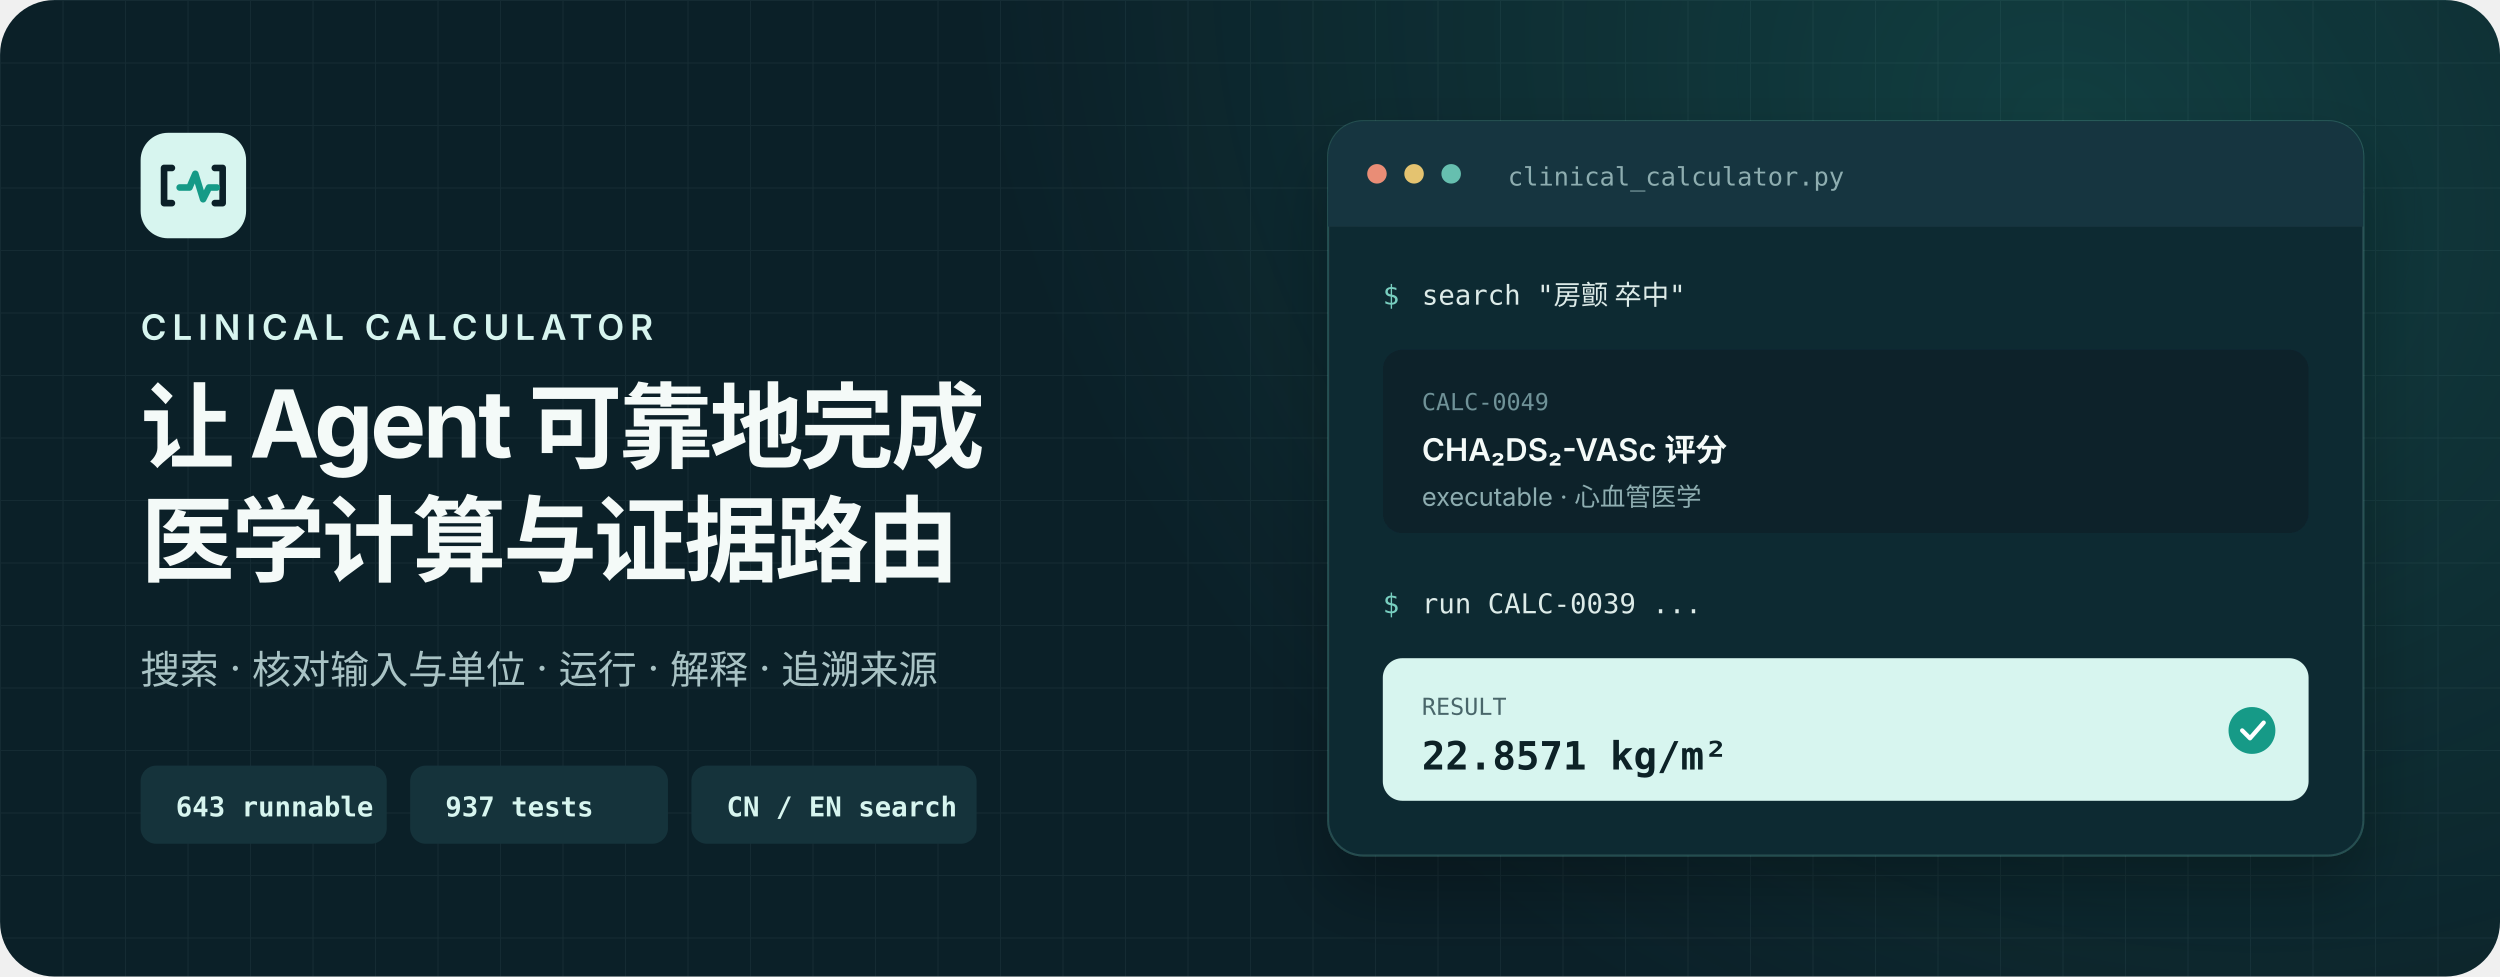
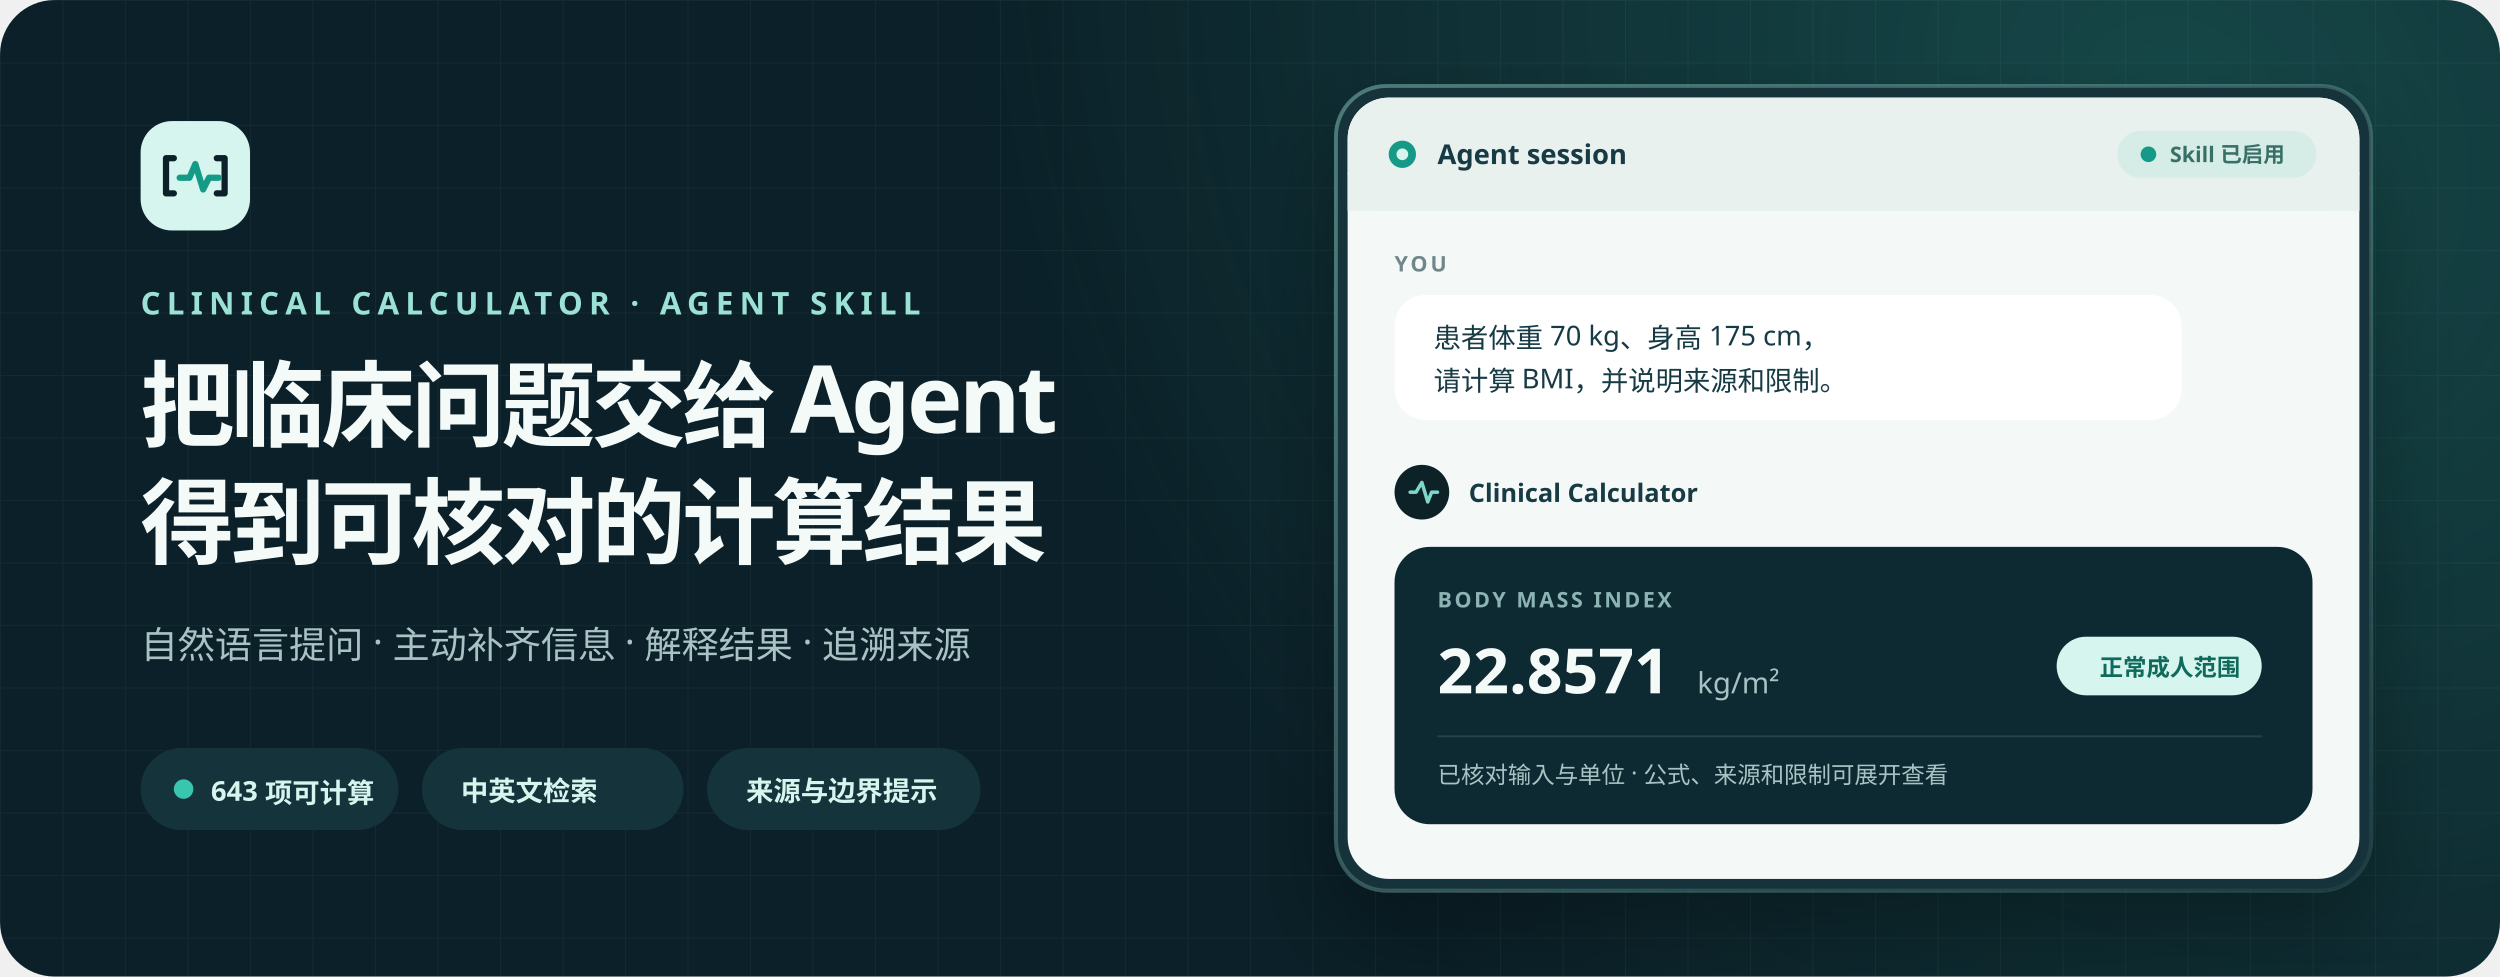
<svg xmlns="http://www.w3.org/2000/svg" width="1280" height="500" viewBox="0 0 1280 500" fill="none">
  <defs>
-     <radialGradient id="glow" cx="0" cy="0" r="1" gradientUnits="userSpaceOnUse" gradientTransform="translate(1060 70) rotate(128) scale(490 610)">
-       <stop stop-color="#2CB7A2" stop-opacity="0.2" />
-       <stop offset="1" stop-color="#2CB7A2" stop-opacity="0" />
+     <radialGradient id="coverGlow" cx="0" cy="0" r="1" gradientUnits="userSpaceOnUse" gradientTransform="translate(1112 62) rotate(137) scale(566 690)">
+       <stop stop-color="#39C6AE" stop-opacity="0.24" />
+       <stop offset="1" stop-color="#39C6AE" stop-opacity="0" />
    </radialGradient>
-     <pattern id="grid" width="32" height="32" patternUnits="userSpaceOnUse">
-       <path d="M32 0H0V32" stroke="#D7F5EF" stroke-opacity="0.055" />
+     <linearGradient id="coverLine" x1="0" y1="0" x2="1" y2="1">
+       <stop stop-color="#9BE1D5" stop-opacity="0.42" />
+       <stop offset="1" stop-color="#9BE1D5" stop-opacity="0.06" />
+     </linearGradient>
+     <pattern id="coverGrid" width="32" height="32" patternUnits="userSpaceOnUse">
+       <path d="M32 0H0V32" stroke="#D7F5EF" stroke-opacity="0.045" />
    </pattern>
-     <filter id="shadow" x="-30" y="-30" width="720" height="480" filterUnits="userSpaceOnUse">
-       <feDropShadow dx="0" dy="18" stdDeviation="18" flood-color="#020C10" flood-opacity="0.28" />
+     <filter id="coverShadow" x="-40" y="-40" width="660" height="500" filterUnits="userSpaceOnUse">
+       <feDropShadow dx="0" dy="22" stdDeviation="24" flood-color="#020C10" flood-opacity="0.32" />
    </filter>
  </defs>
  <rect width="1280" height="500" rx="28" fill="#0B2028" />
-   <rect width="1280" height="500" rx="28" fill="url(#grid)" />
-   <rect width="1280" height="500" rx="28" fill="url(#glow)" />
-   <g transform="translate(72 68)">
-     <rect width="54" height="54" rx="14" fill="#D7F5EF" />
-     <path d="M16 18H12V36H16M38 18H42V36H38" stroke="#0B2028" stroke-width="3.4" stroke-linecap="round" stroke-linejoin="round" />
-     <path d="M20 28H25L28 21L32 34L35 28H39" stroke="#159A87" stroke-width="3.4" stroke-linecap="round" stroke-linejoin="round" />
+   <rect width="1280" height="500" rx="28" fill="url(#coverGrid)" />
+   <rect width="1280" height="500" rx="28" fill="url(#coverGlow)" />
+   <g transform="translate(72 62)">
+     <rect width="56" height="56" rx="16" fill="#D7F5EF" />
+     <path d="M17 19H13V37H17M39 19H43V37H39" stroke="#0B2028" stroke-width="3.2" stroke-linecap="round" stroke-linejoin="round" />
+     <path d="M20 29H25L28 22L32 35L35 29H40" stroke="#159A87" stroke-width="3.2" stroke-linecap="round" stroke-linejoin="round" />
  </g>
-   <text x="72" y="174" fill="#D7F5EF" font-family="ui-sans-serif, system-ui, -apple-system, 'Segoe UI', sans-serif" font-size="18" font-weight="600" letter-spacing="3">CLINICAL CALCULATOR</text>
-   <text x="72" y="236" fill="#F4FAF8" font-family="ui-sans-serif, system-ui, -apple-system, 'Segoe UI', sans-serif" font-size="48" font-weight="700" letter-spacing="-1.6">让 Agent 可靠地完成</text>
-   <text x="72" y="294" fill="#F4FAF8" font-family="ui-sans-serif, system-ui, -apple-system, 'Segoe UI', sans-serif" font-size="48" font-weight="700" letter-spacing="-1.6">医学计算与证据路由</text>
-   <text x="72" y="350" fill="#A9C3C5" font-family="ui-sans-serif, system-ui, -apple-system, 'Segoe UI', sans-serif" font-size="20">搜索 · 核对输入与单位 · 运行 · 解释 · 追溯来源</text>
-   <g transform="translate(72 392)">
-     <rect width="126" height="40" rx="8" fill="#15333B" />
-     <text x="18" y="26" fill="#D7F5EF" font-family="ui-monospace, SFMono-Regular, Consolas, monospace" font-size="14" font-weight="600">643 runnable</text>
-     <rect x="138" width="132" height="40" rx="8" fill="#15333B" />
-     <text x="156" y="26" fill="#D7F5EF" font-family="ui-monospace, SFMono-Regular, Consolas, monospace" font-size="14" font-weight="600">937 tests</text>
-     <rect x="282" width="146" height="40" rx="8" fill="#15333B" />
-     <text x="300" y="26" fill="#D7F5EF" font-family="ui-monospace, SFMono-Regular, Consolas, monospace" font-size="14" font-weight="600">CN / EN search</text>
+   <text x="72" y="161" fill="#9BE1D5" font-family="'Avenir Next', 'PingFang SC', 'Microsoft YaHei', sans-serif" font-size="16" font-weight="600" letter-spacing="3.2">CLINICAL CALCULATOR · AGENT SKILL</text>
+   <text x="72" y="225" fill="#F4FAF8" font-family="'Avenir Next', 'PingFang SC', 'Microsoft YaHei', sans-serif" font-size="48" font-weight="700" letter-spacing="-1.8">把临床问题交给 Agent</text>
+   <text x="72" y="285" fill="#F4FAF8" font-family="'Avenir Next', 'PingFang SC', 'Microsoft YaHei', sans-serif" font-size="48" font-weight="700" letter-spacing="-1.8">得到可核对的计算结果</text>
+   <text x="72" y="337" fill="#A9C3C5" font-family="'Avenir Next', 'PingFang SC', 'Microsoft YaHei', sans-serif" font-size="19">自然语言提问 · 主动补齐信息 · 解释结果 · 追溯来源</text>
+   <g transform="translate(72 383)">
+     <rect width="132" height="42" rx="21" fill="#15333B" />
+     <circle cx="22" cy="21" r="5" fill="#39C6AE" />
+     <text x="36" y="27" fill="#D7F5EF" font-family="'Avenir Next', 'PingFang SC', sans-serif" font-size="14" font-weight="600">643 项可计算</text>
+     <rect x="144" width="134" height="42" rx="21" fill="#15333B" />
+     <text x="164" y="27" fill="#D7F5EF" font-family="'Avenir Next', 'PingFang SC', sans-serif" font-size="14" font-weight="600">中英文检索</text>
+     <rect x="290" width="140" height="42" rx="21" fill="#15333B" />
+     <text x="310" y="27" fill="#D7F5EF" font-family="'Avenir Next', 'PingFang SC', sans-serif" font-size="14" font-weight="600">来源与边界提示</text>
  </g>
-   <g transform="translate(680 62)" filter="url(#shadow)">
-     <rect width="530" height="376" rx="18" fill="#102A33" stroke="#78CFC0" stroke-opacity="0.22" />
-     <rect width="530" height="54" rx="18" fill="#153640" />
-     <rect y="36" width="530" height="18" fill="#153640" />
-     <circle cx="25" cy="27" r="5" fill="#E98D76" />
-     <circle cx="44" cy="27" r="5" fill="#E4C36F" />
-     <circle cx="63" cy="27" r="5" fill="#66BFAF" />
-     <text x="92" y="33" fill="#8EADB0" font-family="ui-monospace, SFMono-Regular, Consolas, monospace" font-size="13">clinical_calculator.py</text>
-     <text x="28" y="94" fill="#78CFC0" font-family="ui-monospace, SFMono-Regular, Consolas, monospace" font-size="14">$</text>
-     <text x="48" y="94" fill="#DCEBE8" font-family="ui-monospace, SFMono-Regular, Consolas, monospace" font-size="14">search "房颤 卒中"</text>
-     <rect x="28" y="117" width="474" height="94" rx="10" fill="#0D242C" />
-     <text x="48" y="148" fill="#6F9297" font-family="ui-monospace, SFMono-Regular, Consolas, monospace" font-size="12">CALC-0049</text>
-     <text x="48" y="174" fill="#F4FAF8" font-family="ui-sans-serif, system-ui, -apple-system, 'Segoe UI', sans-serif" font-size="16" font-weight="600">CHA₂DS₂-VASc 评分</text>
-     <text x="48" y="197" fill="#8EADB0" font-family="ui-sans-serif, system-ui, -apple-system, 'Segoe UI', sans-serif" font-size="13">executable · 心血管医学</text>
-     <text x="28" y="252" fill="#78CFC0" font-family="ui-monospace, SFMono-Regular, Consolas, monospace" font-size="14">$</text>
-     <text x="48" y="252" fill="#DCEBE8" font-family="ui-monospace, SFMono-Regular, Consolas, monospace" font-size="14">run CALC-0039 ...</text>
-     <rect x="28" y="275" width="474" height="73" rx="10" fill="#D7F5EF" />
-     <text x="48" y="304" fill="#49666A" font-family="ui-monospace, SFMono-Regular, Consolas, monospace" font-size="12">RESULT</text>
-     <text x="48" y="332" fill="#0B2028" font-family="ui-monospace, SFMono-Regular, Consolas, monospace" font-size="20" font-weight="700">22.8571 kg/m²</text>
-     <circle cx="473" cy="312" r="12" fill="#159A87" />
-     <path d="M468 312L472 316L479 308" stroke="white" stroke-width="2.2" stroke-linecap="round" stroke-linejoin="round" />
+   <g transform="translate(690 50)" filter="url(#coverShadow)">
+     <rect x="-6" y="-6" width="530" height="412" rx="26" fill="#17323A" stroke="url(#coverLine)" stroke-width="2" />
+     <rect width="518" height="400" rx="21" fill="#F4F8F7" />
+     <rect width="518" height="58" rx="21" fill="#E9F1EF" />
+     <rect y="38" width="518" height="20" fill="#E9F1EF" />
+     <circle cx="28" cy="29" r="7" fill="#159A87" />
+     <circle cx="28" cy="29" r="3" fill="#D7F5EF" />
+     <text x="46" y="34" fill="#173A44" font-family="'Avenir Next', 'PingFang SC', sans-serif" font-size="14" font-weight="700">Agent session</text>
+     <rect x="394" y="17" width="102" height="24" rx="12" fill="#D6ECE7" />
+     <circle cx="410" cy="29" r="4" fill="#159A87" />
+     <text x="421" y="33" fill="#397067" font-family="'Avenir Next', 'PingFang SC', sans-serif" font-size="11" font-weight="600">Skill 已启用</text>
+     <text x="24" y="89" fill="#70878A" font-family="'Avenir Next', 'PingFang SC', sans-serif" font-size="11" font-weight="700" letter-spacing="1.5">YOU</text>
+     <rect x="24" y="101" width="403" height="64" rx="16" fill="#FFFFFF" />
+     <text x="44" y="128" fill="#173A44" font-family="'Avenir Next', 'PingFang SC', sans-serif" font-size="14">患者体重 70 kg、身高 175 cm，</text>
+     <text x="44" y="150" fill="#173A44" font-family="'Avenir Next', 'PingFang SC', sans-serif" font-size="14">请计算 BMI，并说明来源和限制。</text>
+     <g transform="translate(24 188)">
+       <circle cx="14" cy="14" r="14" fill="#0B2028" />
+       <path d="M8 14H11L14 9L17 19L19 14H22" stroke="#7ED7C8" stroke-width="1.8" stroke-linecap="round" stroke-linejoin="round" />
+       <text x="38" y="19" fill="#173A44" font-family="'Avenir Next', 'PingFang SC', sans-serif" font-size="13" font-weight="700">Clinical Calculator</text>
+     </g>
+     <rect x="24" y="230" width="470" height="142" rx="18" fill="#0F2931" />
+     <text x="46" y="261" fill="#8DB4B4" font-family="'Avenir Next', 'PingFang SC', sans-serif" font-size="11" font-weight="600" letter-spacing="1.3">BODY MASS INDEX</text>
+     <text x="46" y="305" fill="#F4FAF8" font-family="'Avenir Next', 'PingFang SC', sans-serif" font-size="32" font-weight="700">22.8571</text>
+     <text x="179" y="305" fill="#A9C3C5" font-family="'Avenir Next', 'PingFang SC', sans-serif" font-size="15">kg/m²</text>
+     <rect x="363" y="276" width="105" height="30" rx="15" fill="#D7F5EF" />
+     <text x="385" y="296" fill="#116B5D" font-family="'Avenir Next', 'PingFang SC', sans-serif" font-size="12" font-weight="700">正常成人范围</text>
+     <path d="M46 327H468" stroke="#D7F5EF" stroke-opacity="0.12" />
+     <text x="46" y="351" fill="#A9C3C5" font-family="'Avenir Next', 'PingFang SC', sans-serif" font-size="12">已核对输入与单位 · 公式、来源和限制可展开查看</text>
  </g>
</svg>
